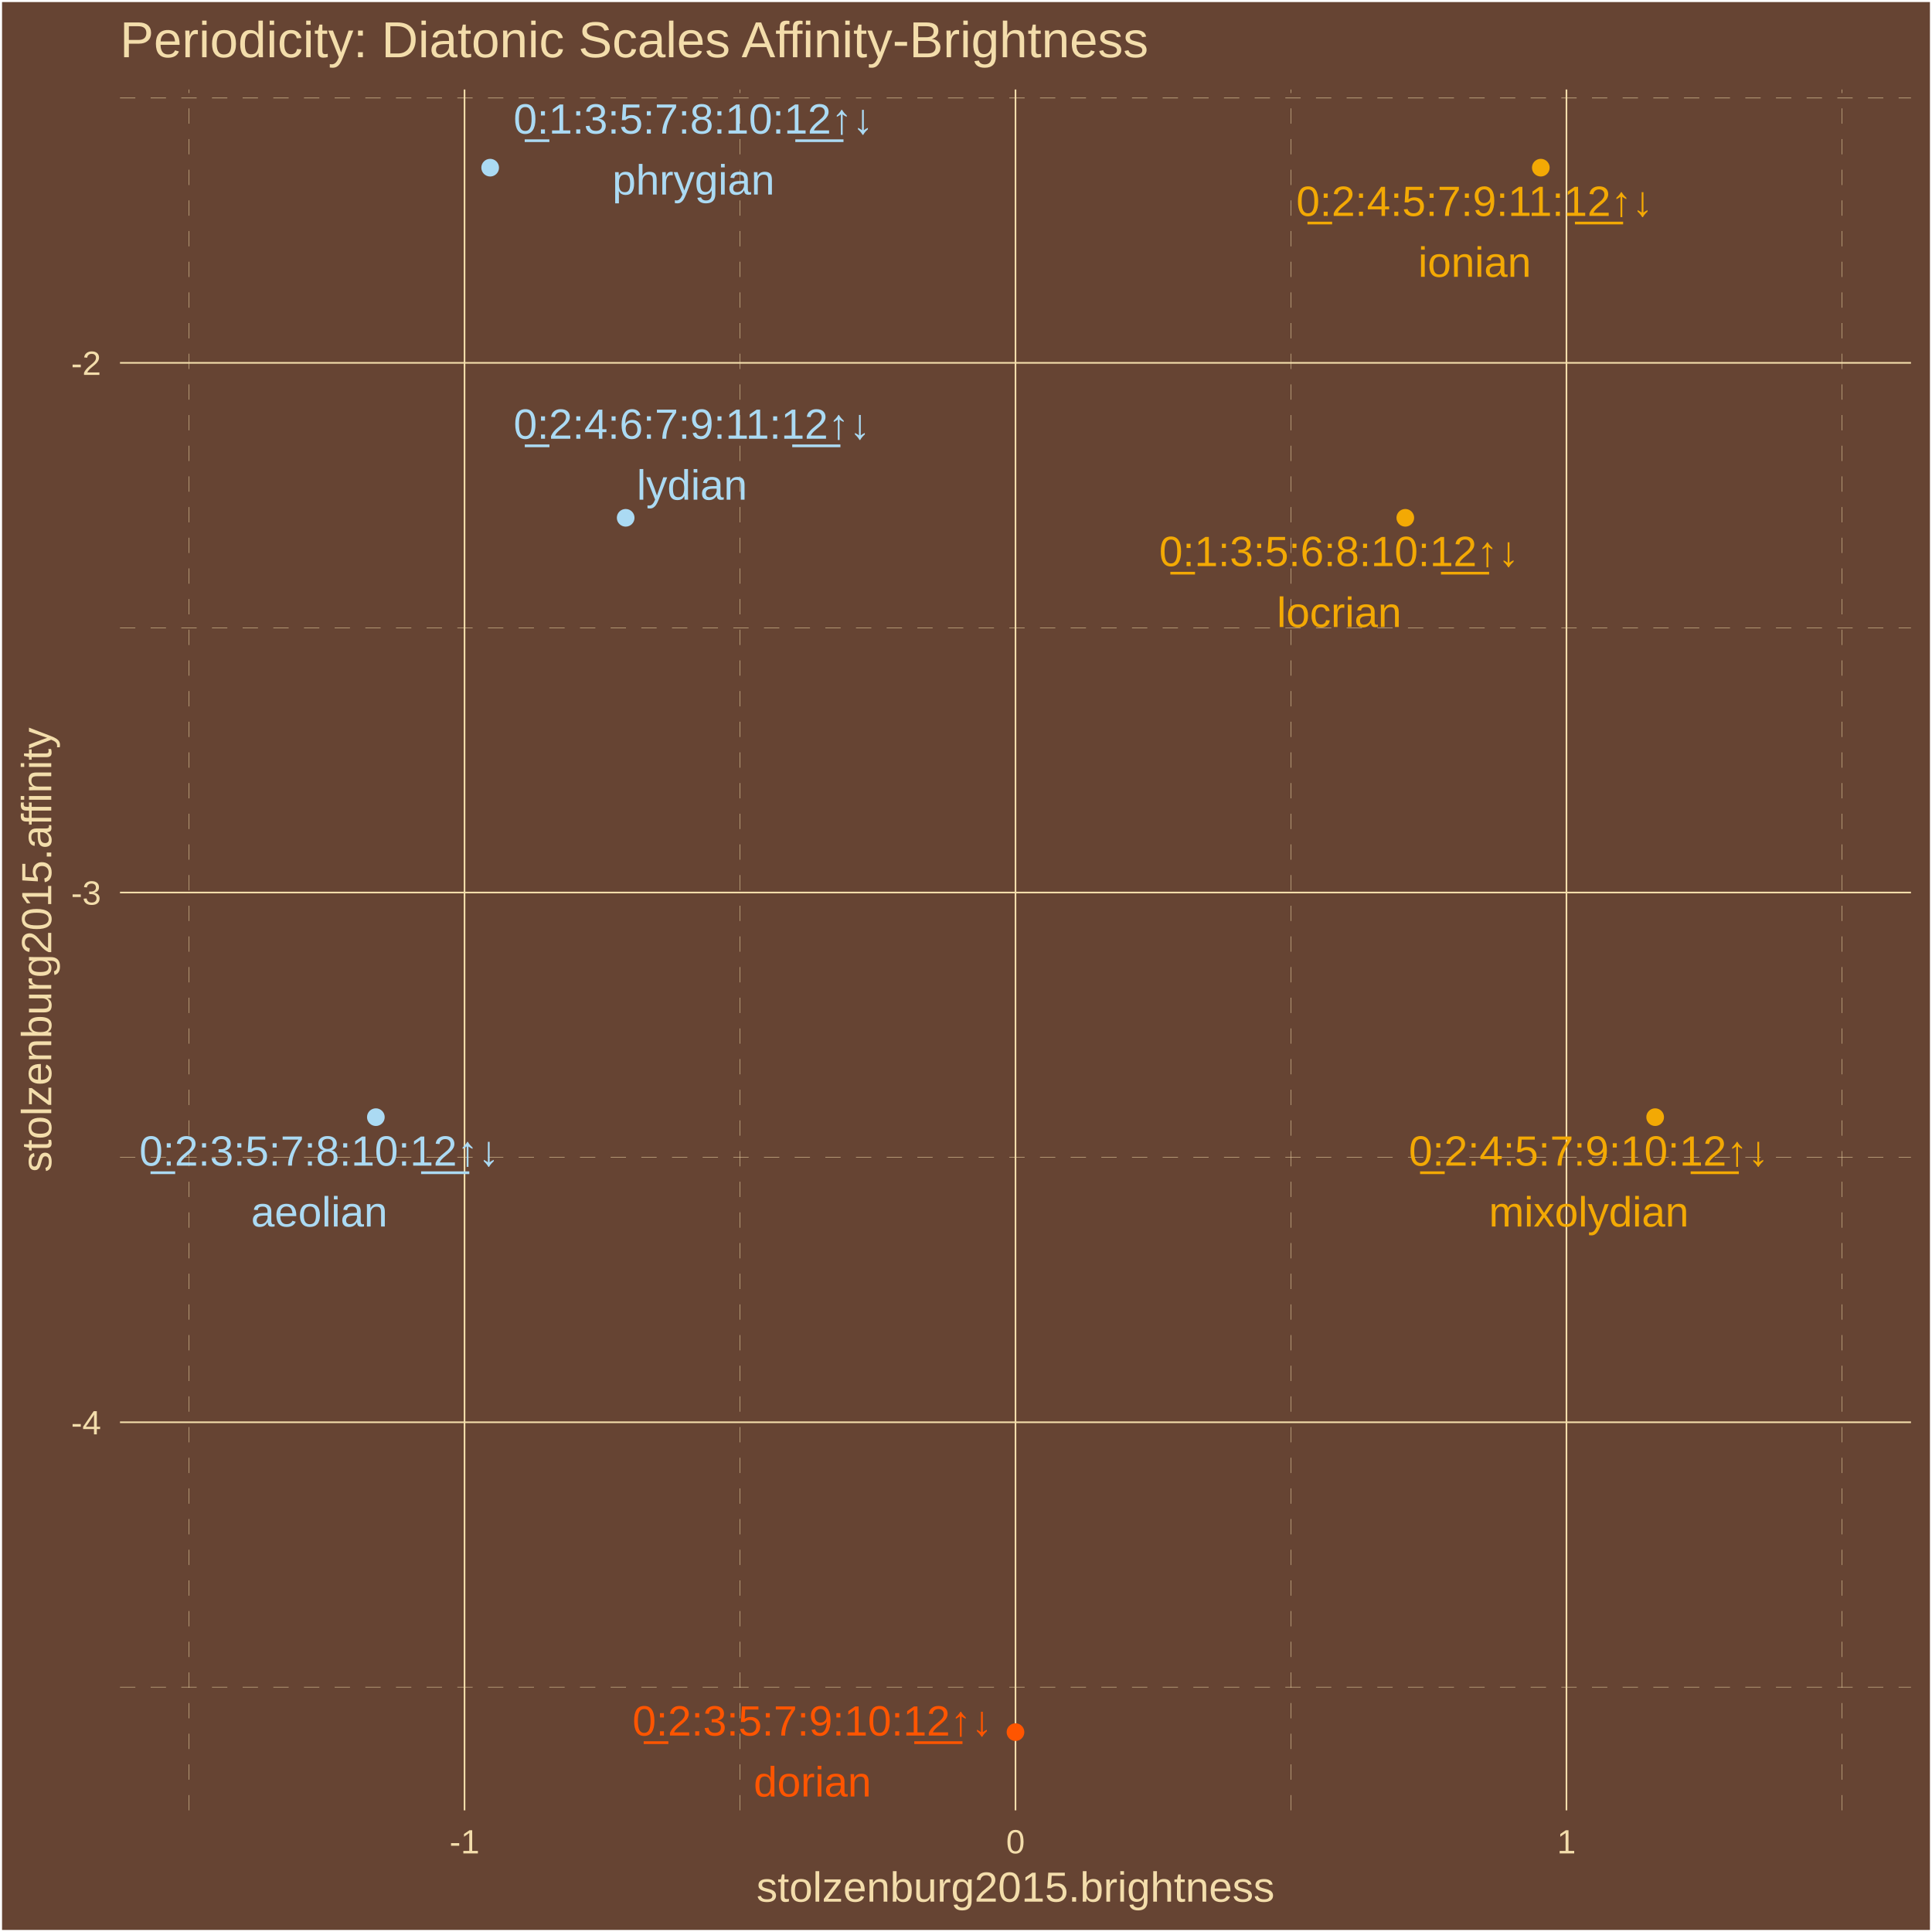
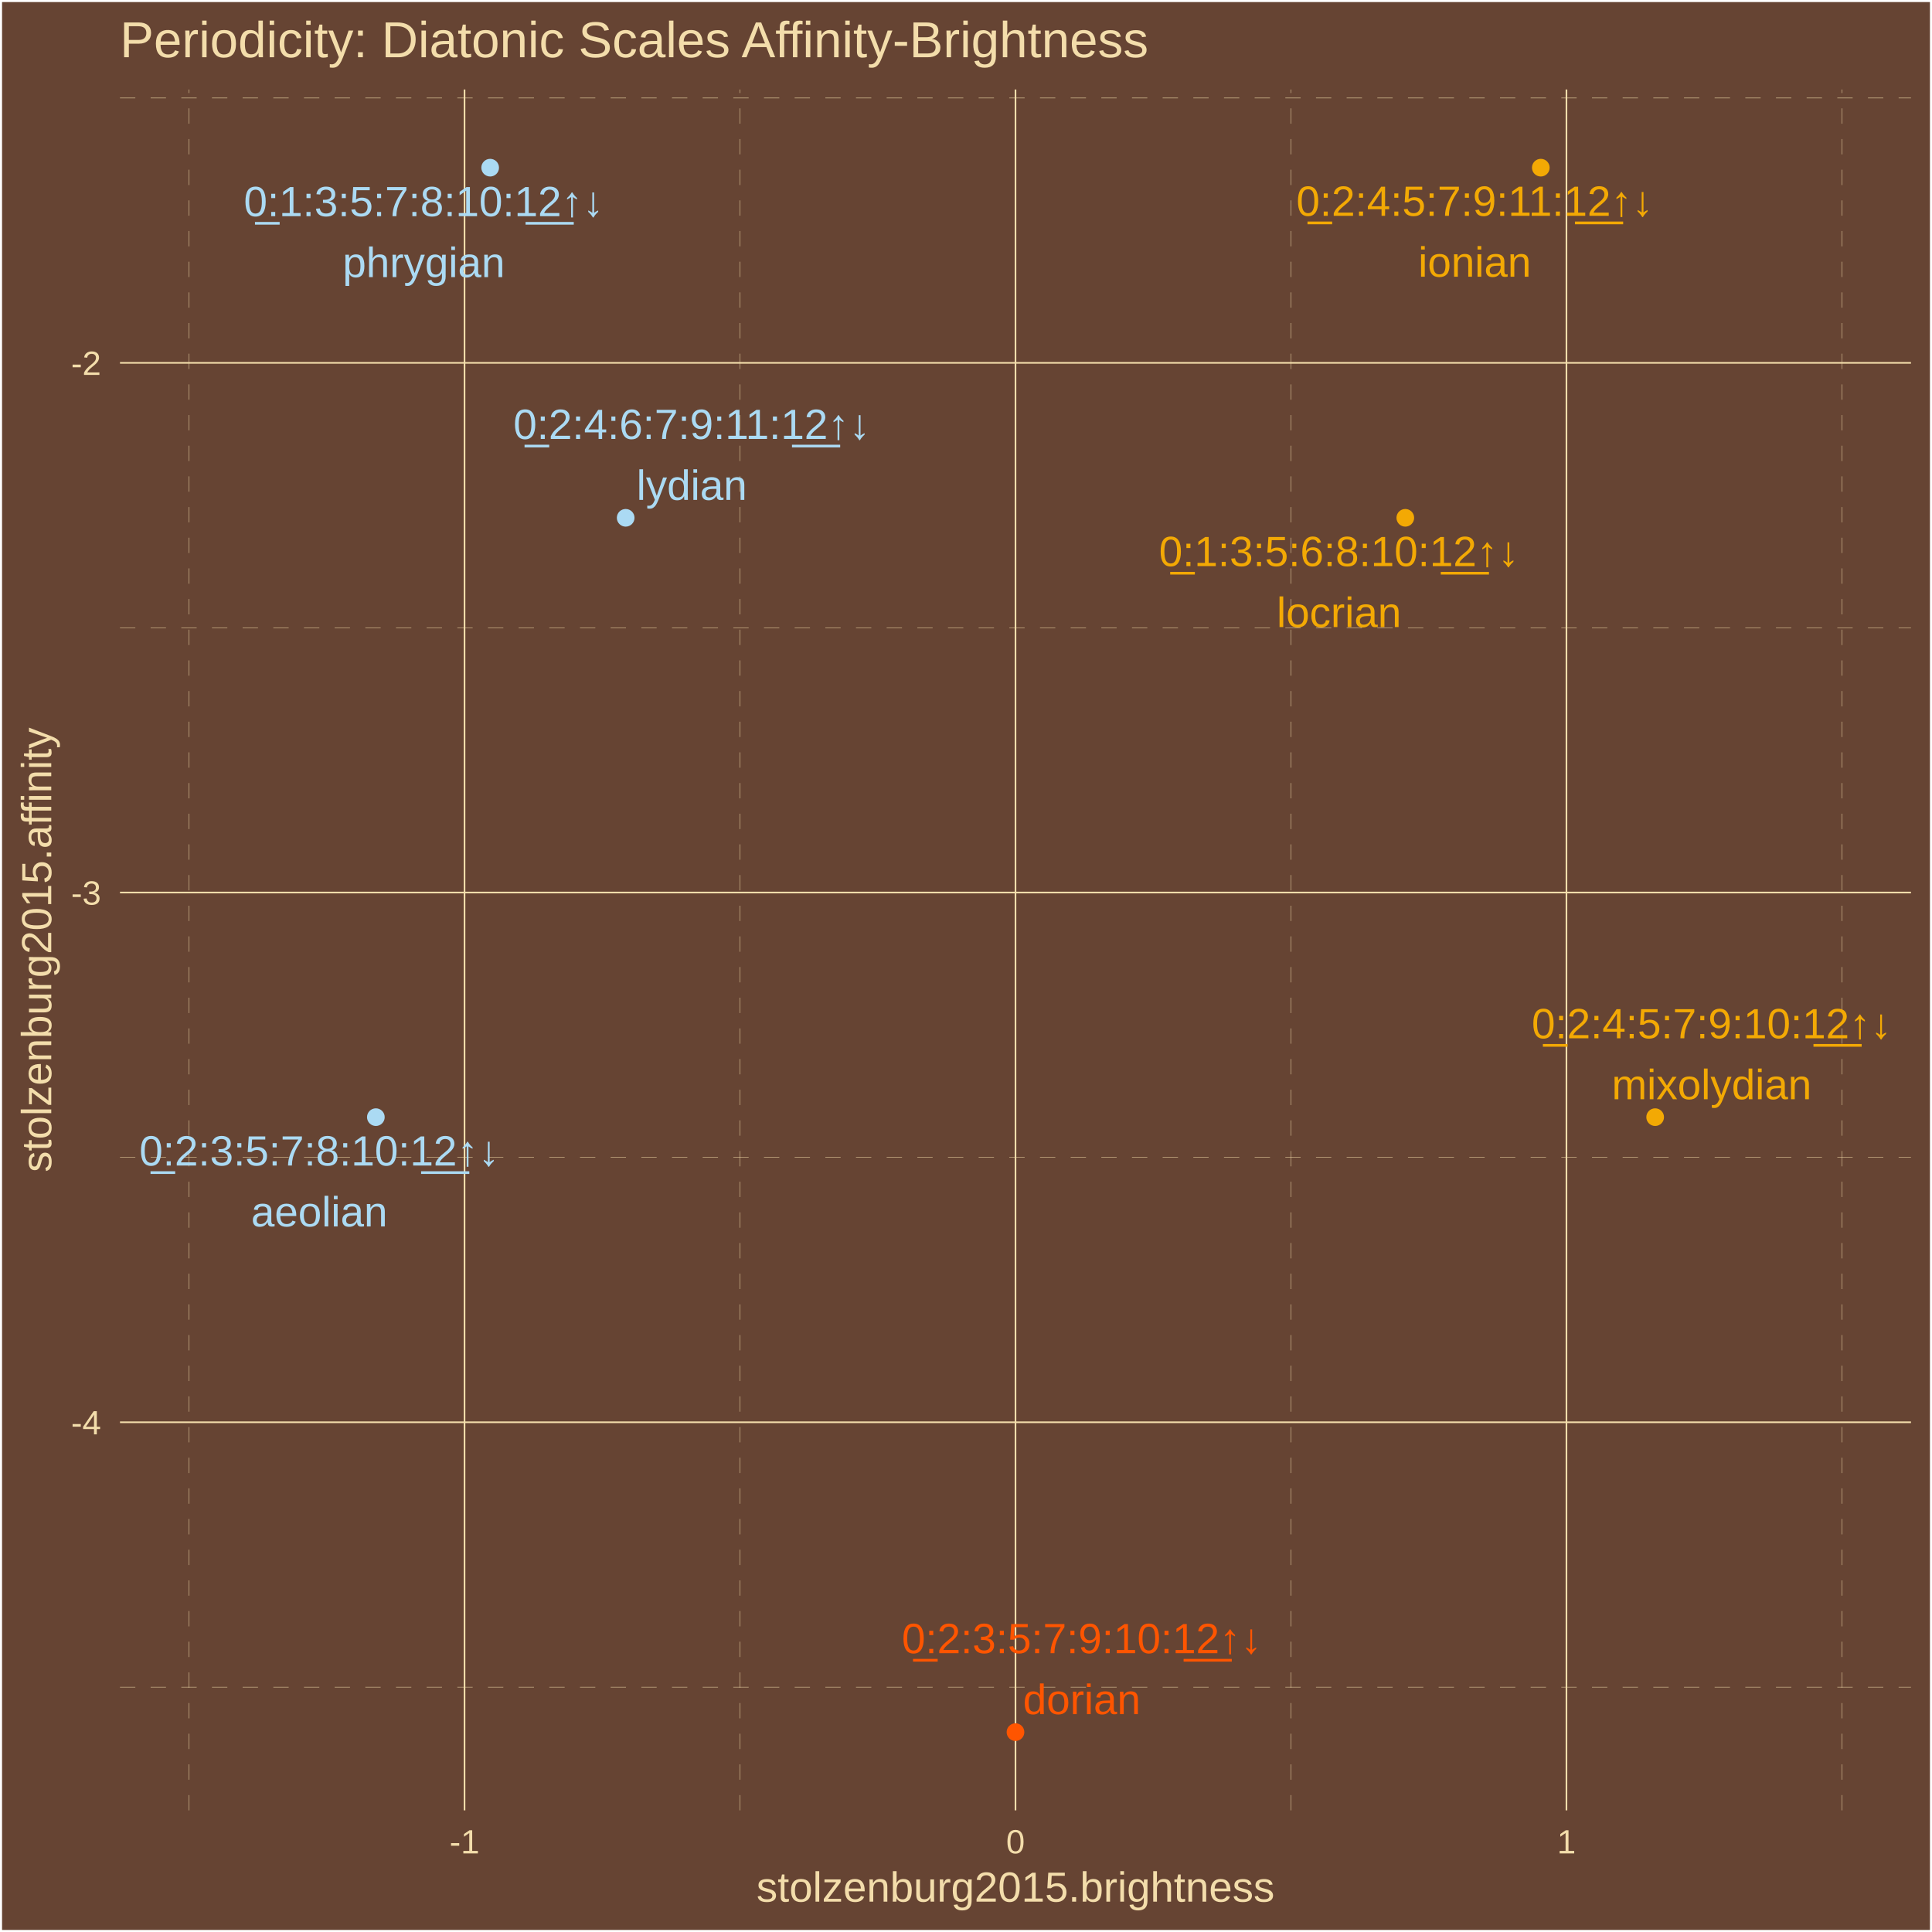
<svg xmlns="http://www.w3.org/2000/svg" class="svglite" width="504.00pt" height="504.00pt" viewBox="0 0 504.00 504.00">
  <defs>
    <style type="text/css">
    .svglite line, .svglite polyline, .svglite polygon, .svglite path, .svglite rect, .svglite circle {
      fill: none;
      stroke: #000000;
      stroke-linecap: round;
      stroke-linejoin: round;
      stroke-miterlimit: 10.00;
    }
    .svglite text {
      white-space: pre;
    }
  </style>
  </defs>
  <rect width="100%" height="100%" style="stroke: none; fill: #664433;" />
  <defs>
    <clipPath id="cpMC4wMHw1MDQuMDB8MC4wMHw1MDQuMDA=">
      <rect x="0.00" y="0.00" width="504.00" height="504.00" />
    </clipPath>
  </defs>
  <g clip-path="url(#cpMC4wMHw1MDQuMDB8MC4wMHw1MDQuMDA=)">
    <rect x="-0" y="0" width="504.00" height="504.00" style="stroke-width: 1.07; stroke: #FFFFFF; fill: #664433;" />
  </g>
  <defs>
    <clipPath id="cpMzEuMzB8NDk4LjUyfDIzLjM0fDQ3Mi4yNw==">
      <rect x="31.30" y="23.34" width="467.22" height="448.93" />
    </clipPath>
  </defs>
  <g clip-path="url(#cpMzEuMzB8NDk4LjUyfDIzLjM0fDQ3Mi4yNw==)">
    <rect x="31.30" y="23.34" width="467.22" height="448.93" style="stroke-width: 1.07; stroke: none; fill: #664433;" />
    <polyline points="31.30,440.12 498.52,440.12 " style="stroke-width: 0.11; stroke: #F3DDAB; stroke-dasharray: 4.00,4.00; stroke-linecap: butt;" />
    <polyline points="31.30,301.94 498.52,301.94 " style="stroke-width: 0.11; stroke: #F3DDAB; stroke-dasharray: 4.00,4.00; stroke-linecap: butt;" />
    <polyline points="31.30,163.75 498.52,163.75 " style="stroke-width: 0.11; stroke: #F3DDAB; stroke-dasharray: 4.00,4.00; stroke-linecap: butt;" />
    <polyline points="31.30,25.57 498.52,25.57 " style="stroke-width: 0.11; stroke: #F3DDAB; stroke-dasharray: 4.00,4.00; stroke-linecap: butt;" />
    <polyline points="49.32,472.27 49.32,23.34 " style="stroke-width: 0.11; stroke: #F3DDAB; stroke-dasharray: 4.00,4.00; stroke-linecap: butt;" />
    <polyline points="193.05,472.27 193.05,23.34 " style="stroke-width: 0.11; stroke: #F3DDAB; stroke-dasharray: 4.00,4.00; stroke-linecap: butt;" />
    <polyline points="336.78,472.27 336.78,23.34 " style="stroke-width: 0.11; stroke: #F3DDAB; stroke-dasharray: 4.00,4.00; stroke-linecap: butt;" />
    <polyline points="480.50,472.27 480.50,23.34 " style="stroke-width: 0.11; stroke: #F3DDAB; stroke-dasharray: 4.00,4.00; stroke-linecap: butt;" />
    <polyline points="31.30,371.03 498.52,371.03 " style="stroke-width: 0.43; stroke: #F3DDAB; stroke-linecap: butt;" />
    <polyline points="31.30,232.84 498.52,232.84 " style="stroke-width: 0.43; stroke: #F3DDAB; stroke-linecap: butt;" />
    <polyline points="31.30,94.66 498.52,94.66 " style="stroke-width: 0.43; stroke: #F3DDAB; stroke-linecap: butt;" />
    <polyline points="121.18,472.27 121.18,23.34 " style="stroke-width: 0.43; stroke: #F3DDAB; stroke-linecap: butt;" />
    <polyline points="264.91,472.27 264.91,23.34 " style="stroke-width: 0.43; stroke: #F3DDAB; stroke-linecap: butt;" />
    <polyline points="408.64,472.27 408.64,23.34 " style="stroke-width: 0.43; stroke: #F3DDAB; stroke-linecap: butt;" />
    <circle cx="366.60" cy="135.08" r="1.95" style="stroke-width: 0.71; stroke: #F3A904; fill: #F3A904;" />
    <circle cx="127.87" cy="43.74" r="1.95" style="stroke-width: 0.71; stroke: #ABDAF3; fill: #ABDAF3;" />
    <circle cx="98.05" cy="291.43" r="1.95" style="stroke-width: 0.71; stroke: #ABDAF3; fill: #ABDAF3;" />
    <circle cx="264.91" cy="451.86" r="1.95" style="stroke-width: 0.71; stroke: #FF5500; fill: #FF5500;" />
    <circle cx="431.78" cy="291.43" r="1.95" style="stroke-width: 0.71; stroke: #F3A904; fill: #F3A904;" />
    <circle cx="401.95" cy="43.74" r="1.95" style="stroke-width: 0.71; stroke: #F3A904; fill: #F3A904;" />
    <circle cx="163.22" cy="135.08" r="1.95" style="stroke-width: 0.71; stroke: #ABDAF3; fill: #ABDAF3;" />
-     <text x="349.34" y="147.67" text-anchor="middle" style="font-size: 11.04px;fill: #F3A904; font-family: &quot;Arial&quot;;" textLength="96.80px" lengthAdjust="spacingAndGlyphs">0̲:1:3:5:6:8:10:1̲2̲↑↓</text>
-     <text x="349.34" y="163.57" text-anchor="middle" style="font-size: 11.04px;fill: #F3A904; font-family: &quot;Arial&quot;;" textLength="32.49px" lengthAdjust="spacingAndGlyphs">locrian</text>
-     <text x="180.91" y="34.85" text-anchor="middle" style="font-size: 11.04px;fill: #ABDAF3; font-family: &quot;Arial&quot;;" textLength="96.80px" lengthAdjust="spacingAndGlyphs">0̲:1:3:5:7:8:10:1̲2̲↑↓</text>
-     <text x="180.91" y="50.75" text-anchor="middle" style="font-size: 11.04px;fill: #ABDAF3; font-family: &quot;Arial&quot;;" textLength="42.31px" lengthAdjust="spacingAndGlyphs">phrygian</text>
-     <text x="83.30" y="304.08" text-anchor="middle" style="font-size: 11.04px;fill: #ABDAF3; font-family: &quot;Arial&quot;;" textLength="96.80px" lengthAdjust="spacingAndGlyphs">0̲:2:3:5:7:8:10:1̲2̲↑↓</text>
-     <text x="83.30" y="319.97" text-anchor="middle" style="font-size: 11.04px;fill: #ABDAF3; font-family: &quot;Arial&quot;;" textLength="35.57px" lengthAdjust="spacingAndGlyphs">aeolian</text>
-     <text x="211.95" y="452.75" text-anchor="middle" style="font-size: 11.04px;fill: #FF5500; font-family: &quot;Arial&quot;;" textLength="96.80px" lengthAdjust="spacingAndGlyphs">0̲:2:3:5:7:9:10:1̲2̲↑↓</text>
-     <text x="211.95" y="468.65" text-anchor="middle" style="font-size: 11.04px;fill: #FF5500; font-family: &quot;Arial&quot;;" textLength="30.66px" lengthAdjust="spacingAndGlyphs">dorian</text>
-     <text x="414.48" y="304.08" text-anchor="middle" style="font-size: 11.04px;fill: #F3A904; font-family: &quot;Arial&quot;;" textLength="96.80px" lengthAdjust="spacingAndGlyphs">0̲:2:4:5:7:9:10:1̲2̲↑↓</text>
-     <text x="414.48" y="319.97" text-anchor="middle" style="font-size: 11.04px;fill: #F3A904; font-family: &quot;Arial&quot;;" textLength="52.10px" lengthAdjust="spacingAndGlyphs">mixolydian</text>
-     <text x="384.70" y="56.33" text-anchor="middle" style="font-size: 11.04px;fill: #F3A904; font-family: &quot;Arial&quot;;" textLength="96.80px" lengthAdjust="spacingAndGlyphs">0̲:2:4:5:7:9:11:1̲2̲↑↓</text>
-     <text x="384.70" y="72.22" text-anchor="middle" style="font-size: 11.04px;fill: #F3A904; font-family: &quot;Arial&quot;;" textLength="29.43px" lengthAdjust="spacingAndGlyphs">ionian</text>
-     <text x="180.52" y="114.45" text-anchor="middle" style="font-size: 11.04px;fill: #ABDAF3; font-family: &quot;Arial&quot;;" textLength="96.80px" lengthAdjust="spacingAndGlyphs">0̲:2:4:6:7:9:11:1̲2̲↑↓</text>
-     <text x="180.52" y="130.35" text-anchor="middle" style="font-size: 11.04px;fill: #ABDAF3; font-family: &quot;Arial&quot;;" textLength="28.81px" lengthAdjust="spacingAndGlyphs">lydian</text>
+     <text x="349.30" y="147.68" text-anchor="middle" style="font-size: 11.04px;fill: #F3A904; font-family: &quot;Arial&quot;;" textLength="96.80px" lengthAdjust="spacingAndGlyphs">0̲:1:3:5:6:8:10:1̲2̲↑↓</text>
+     <text x="349.30" y="163.58" text-anchor="middle" style="font-size: 11.04px;fill: #F3A904; font-family: &quot;Arial&quot;;" textLength="32.49px" lengthAdjust="spacingAndGlyphs">locrian</text>
+     <text x="110.55" y="56.40" text-anchor="middle" style="font-size: 11.04px;fill: #ABDAF3; font-family: &quot;Arial&quot;;" textLength="96.80px" lengthAdjust="spacingAndGlyphs">0̲:1:3:5:7:8:10:1̲2̲↑↓</text>
+     <text x="110.55" y="72.30" text-anchor="middle" style="font-size: 11.04px;fill: #ABDAF3; font-family: &quot;Arial&quot;;" textLength="42.31px" lengthAdjust="spacingAndGlyphs">phrygian</text>
+     <text x="83.30" y="304.05" text-anchor="middle" style="font-size: 11.04px;fill: #ABDAF3; font-family: &quot;Arial&quot;;" textLength="96.80px" lengthAdjust="spacingAndGlyphs">0̲:2:3:5:7:8:10:1̲2̲↑↓</text>
+     <text x="83.30" y="319.94" text-anchor="middle" style="font-size: 11.04px;fill: #ABDAF3; font-family: &quot;Arial&quot;;" textLength="35.57px" lengthAdjust="spacingAndGlyphs">aeolian</text>
+     <text x="282.21" y="431.26" text-anchor="middle" style="font-size: 11.04px;fill: #FF5500; font-family: &quot;Arial&quot;;" textLength="96.80px" lengthAdjust="spacingAndGlyphs">0̲:2:3:5:7:9:10:1̲2̲↑↓</text>
+     <text x="282.21" y="447.16" text-anchor="middle" style="font-size: 11.04px;fill: #FF5500; font-family: &quot;Arial&quot;;" textLength="30.66px" lengthAdjust="spacingAndGlyphs">dorian</text>
+     <text x="446.52" y="270.85" text-anchor="middle" style="font-size: 11.04px;fill: #F3A904; font-family: &quot;Arial&quot;;" textLength="96.80px" lengthAdjust="spacingAndGlyphs">0̲:2:4:5:7:9:10:1̲2̲↑↓</text>
+     <text x="446.52" y="286.75" text-anchor="middle" style="font-size: 11.04px;fill: #F3A904; font-family: &quot;Arial&quot;;" textLength="52.10px" lengthAdjust="spacingAndGlyphs">mixolydian</text>
+     <text x="384.71" y="56.30" text-anchor="middle" style="font-size: 11.04px;fill: #F3A904; font-family: &quot;Arial&quot;;" textLength="96.80px" lengthAdjust="spacingAndGlyphs">0̲:2:4:5:7:9:11:1̲2̲↑↓</text>
+     <text x="384.71" y="72.19" text-anchor="middle" style="font-size: 11.04px;fill: #F3A904; font-family: &quot;Arial&quot;;" textLength="29.43px" lengthAdjust="spacingAndGlyphs">ionian</text>
+     <text x="180.46" y="114.51" text-anchor="middle" style="font-size: 11.04px;fill: #ABDAF3; font-family: &quot;Arial&quot;;" textLength="96.80px" lengthAdjust="spacingAndGlyphs">0̲:2:4:6:7:9:11:1̲2̲↑↓</text>
+     <text x="180.46" y="130.41" text-anchor="middle" style="font-size: 11.04px;fill: #ABDAF3; font-family: &quot;Arial&quot;;" textLength="28.81px" lengthAdjust="spacingAndGlyphs">lydian</text>
  </g>
  <g clip-path="url(#cpMC4wMHw1MDQuMDB8MC4wMHw1MDQuMDA=)">
    <text x="26.37" y="374.18" text-anchor="end" style="font-size: 8.80px;fill: #F3DDAB; font-family: &quot;Arial&quot;;" textLength="7.83px" lengthAdjust="spacingAndGlyphs">-4</text>
    <text x="26.37" y="236.00" text-anchor="end" style="font-size: 8.80px;fill: #F3DDAB; font-family: &quot;Arial&quot;;" textLength="7.83px" lengthAdjust="spacingAndGlyphs">-3</text>
    <text x="26.37" y="97.81" text-anchor="end" style="font-size: 8.80px;fill: #F3DDAB; font-family: &quot;Arial&quot;;" textLength="7.83px" lengthAdjust="spacingAndGlyphs">-2</text>
    <text x="121.18" y="483.50" text-anchor="middle" style="font-size: 8.80px;fill: #F3DDAB; font-family: &quot;Arial&quot;;" textLength="7.83px" lengthAdjust="spacingAndGlyphs">-1</text>
    <text x="264.91" y="483.50" text-anchor="middle" style="font-size: 8.80px;fill: #F3DDAB; font-family: &quot;Arial&quot;;" textLength="4.90px" lengthAdjust="spacingAndGlyphs">0</text>
    <text x="408.64" y="483.50" text-anchor="middle" style="font-size: 8.80px;fill: #F3DDAB; font-family: &quot;Arial&quot;;" textLength="4.90px" lengthAdjust="spacingAndGlyphs">1</text>
    <text x="264.91" y="496.09" text-anchor="middle" style="font-size: 11.00px;fill: #F3DDAB; font-family: &quot;Arial&quot;;" textLength="135.17px" lengthAdjust="spacingAndGlyphs">stolzenburg2015.brightness</text>
    <text transform="translate(13.37,247.80) rotate(-90)" text-anchor="middle" style="font-size: 11.00px;fill: #F3DDAB; font-family: &quot;Arial&quot;;" textLength="116.19px" lengthAdjust="spacingAndGlyphs">stolzenburg2015.affinity</text>
    <text x="31.30" y="14.94" style="font-size: 13.20px;fill: #F3DDAB; font-family: &quot;Arial&quot;;" textLength="269.06px" lengthAdjust="spacingAndGlyphs">Periodicity: Diatonic Scales Affinity-Brightness</text>
  </g>
</svg>
